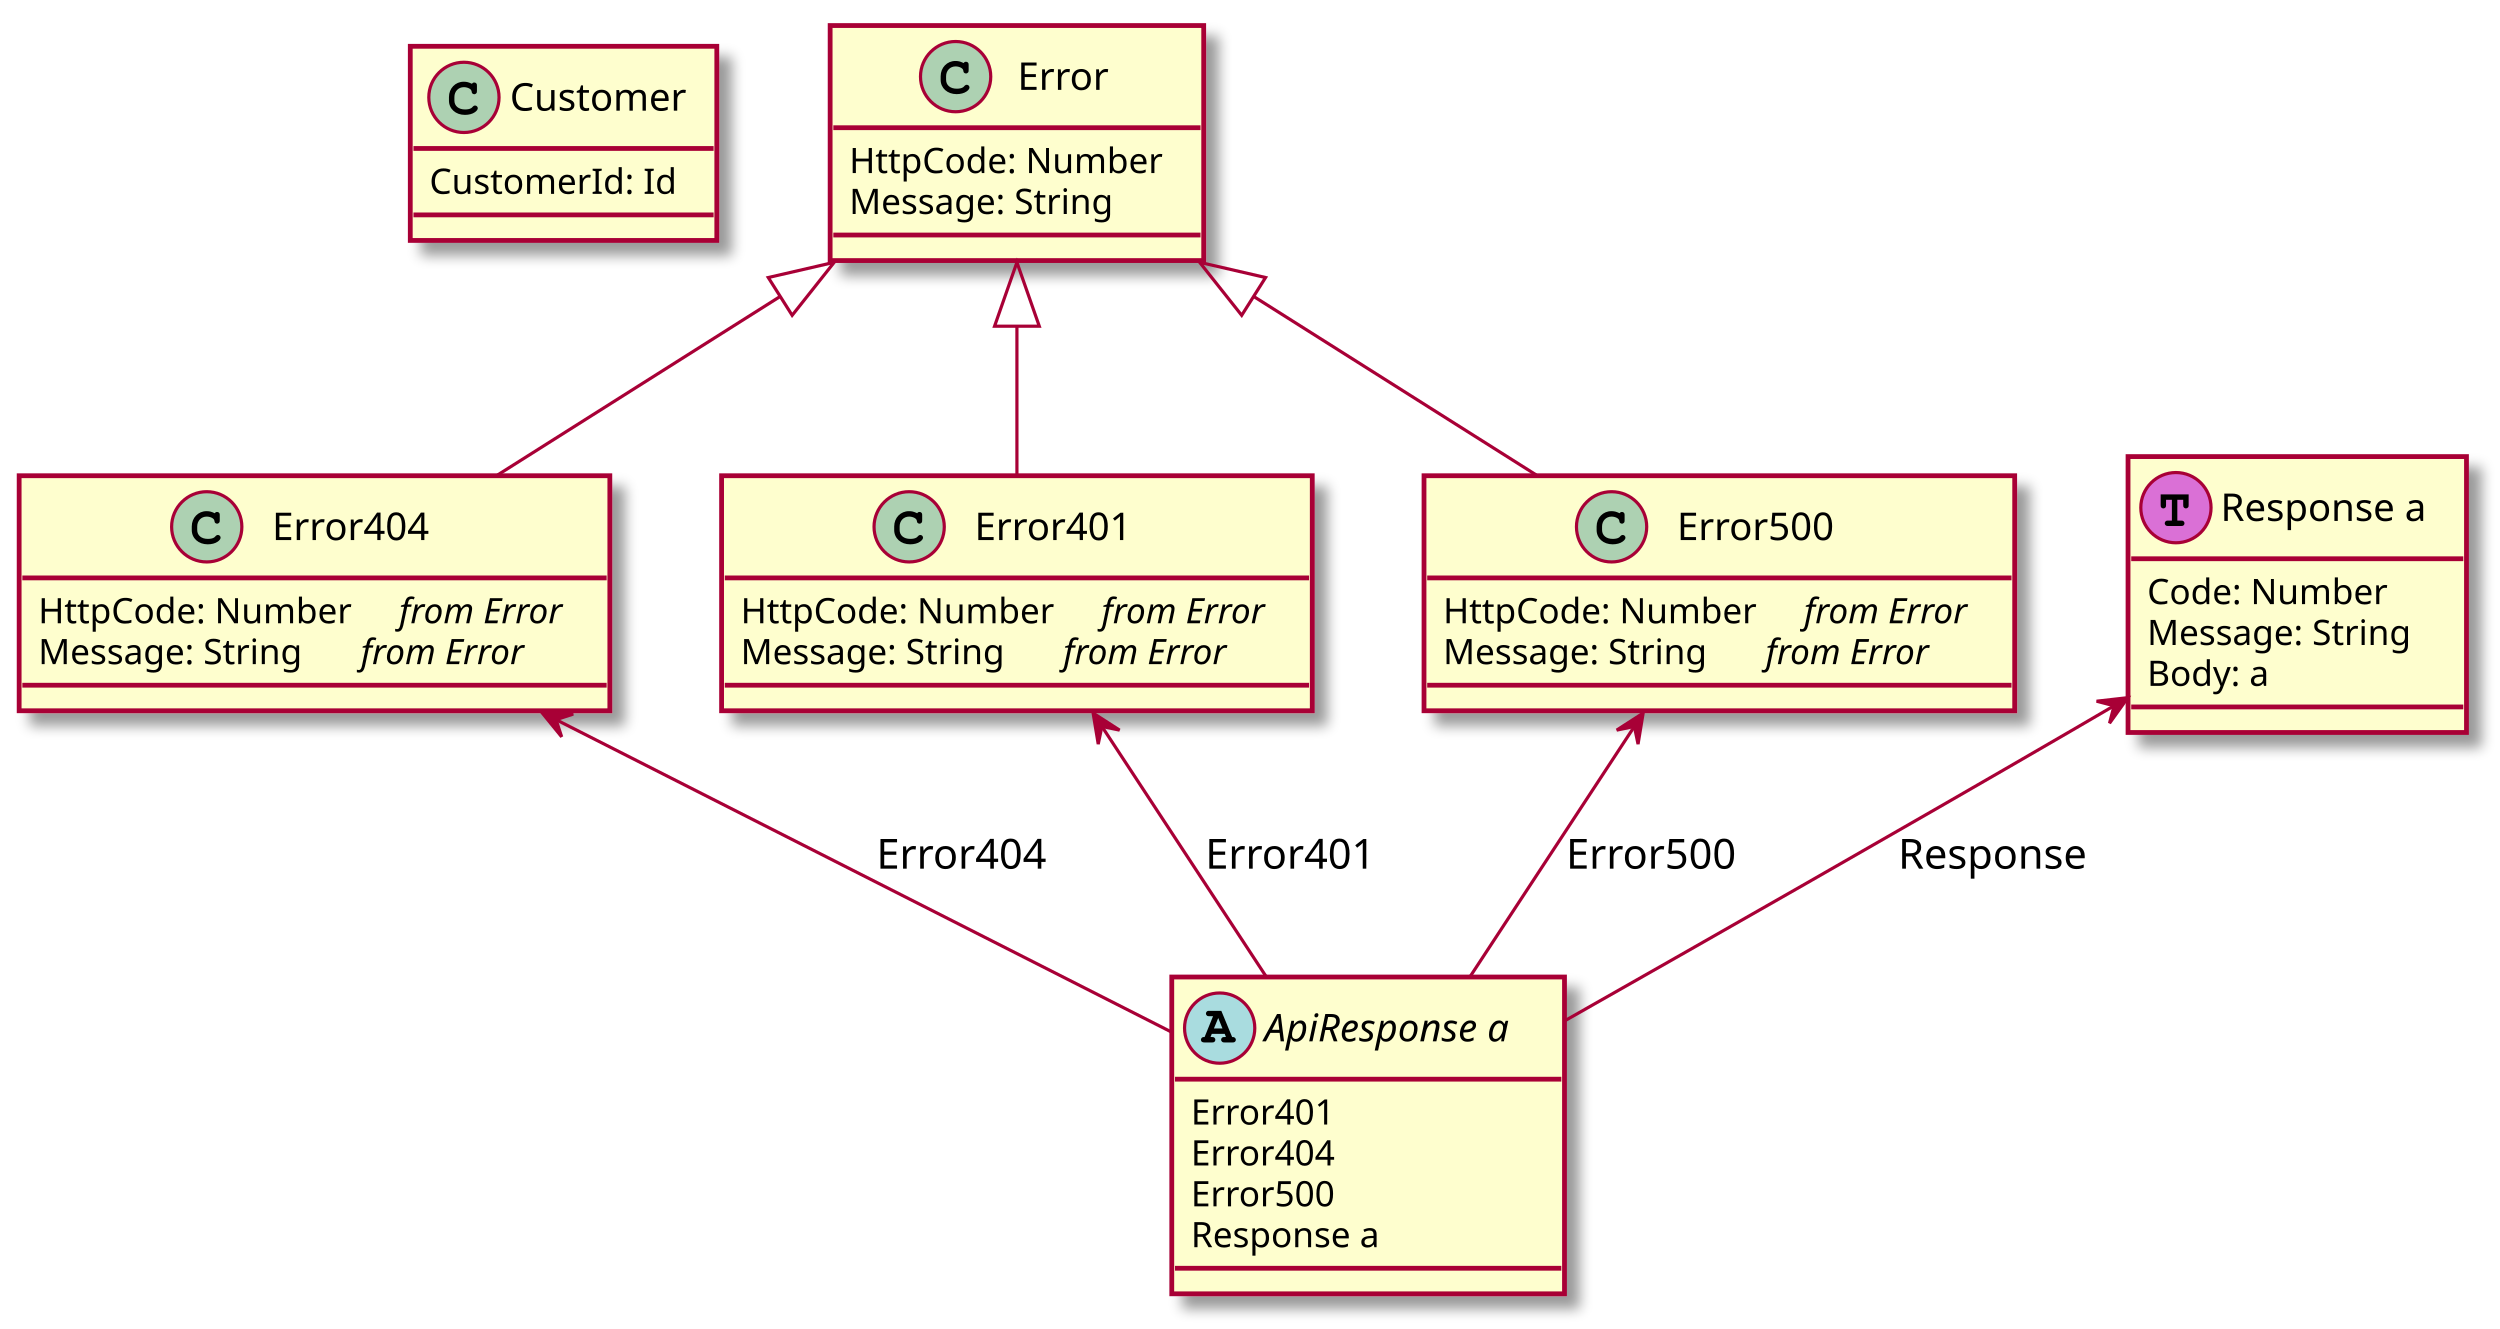
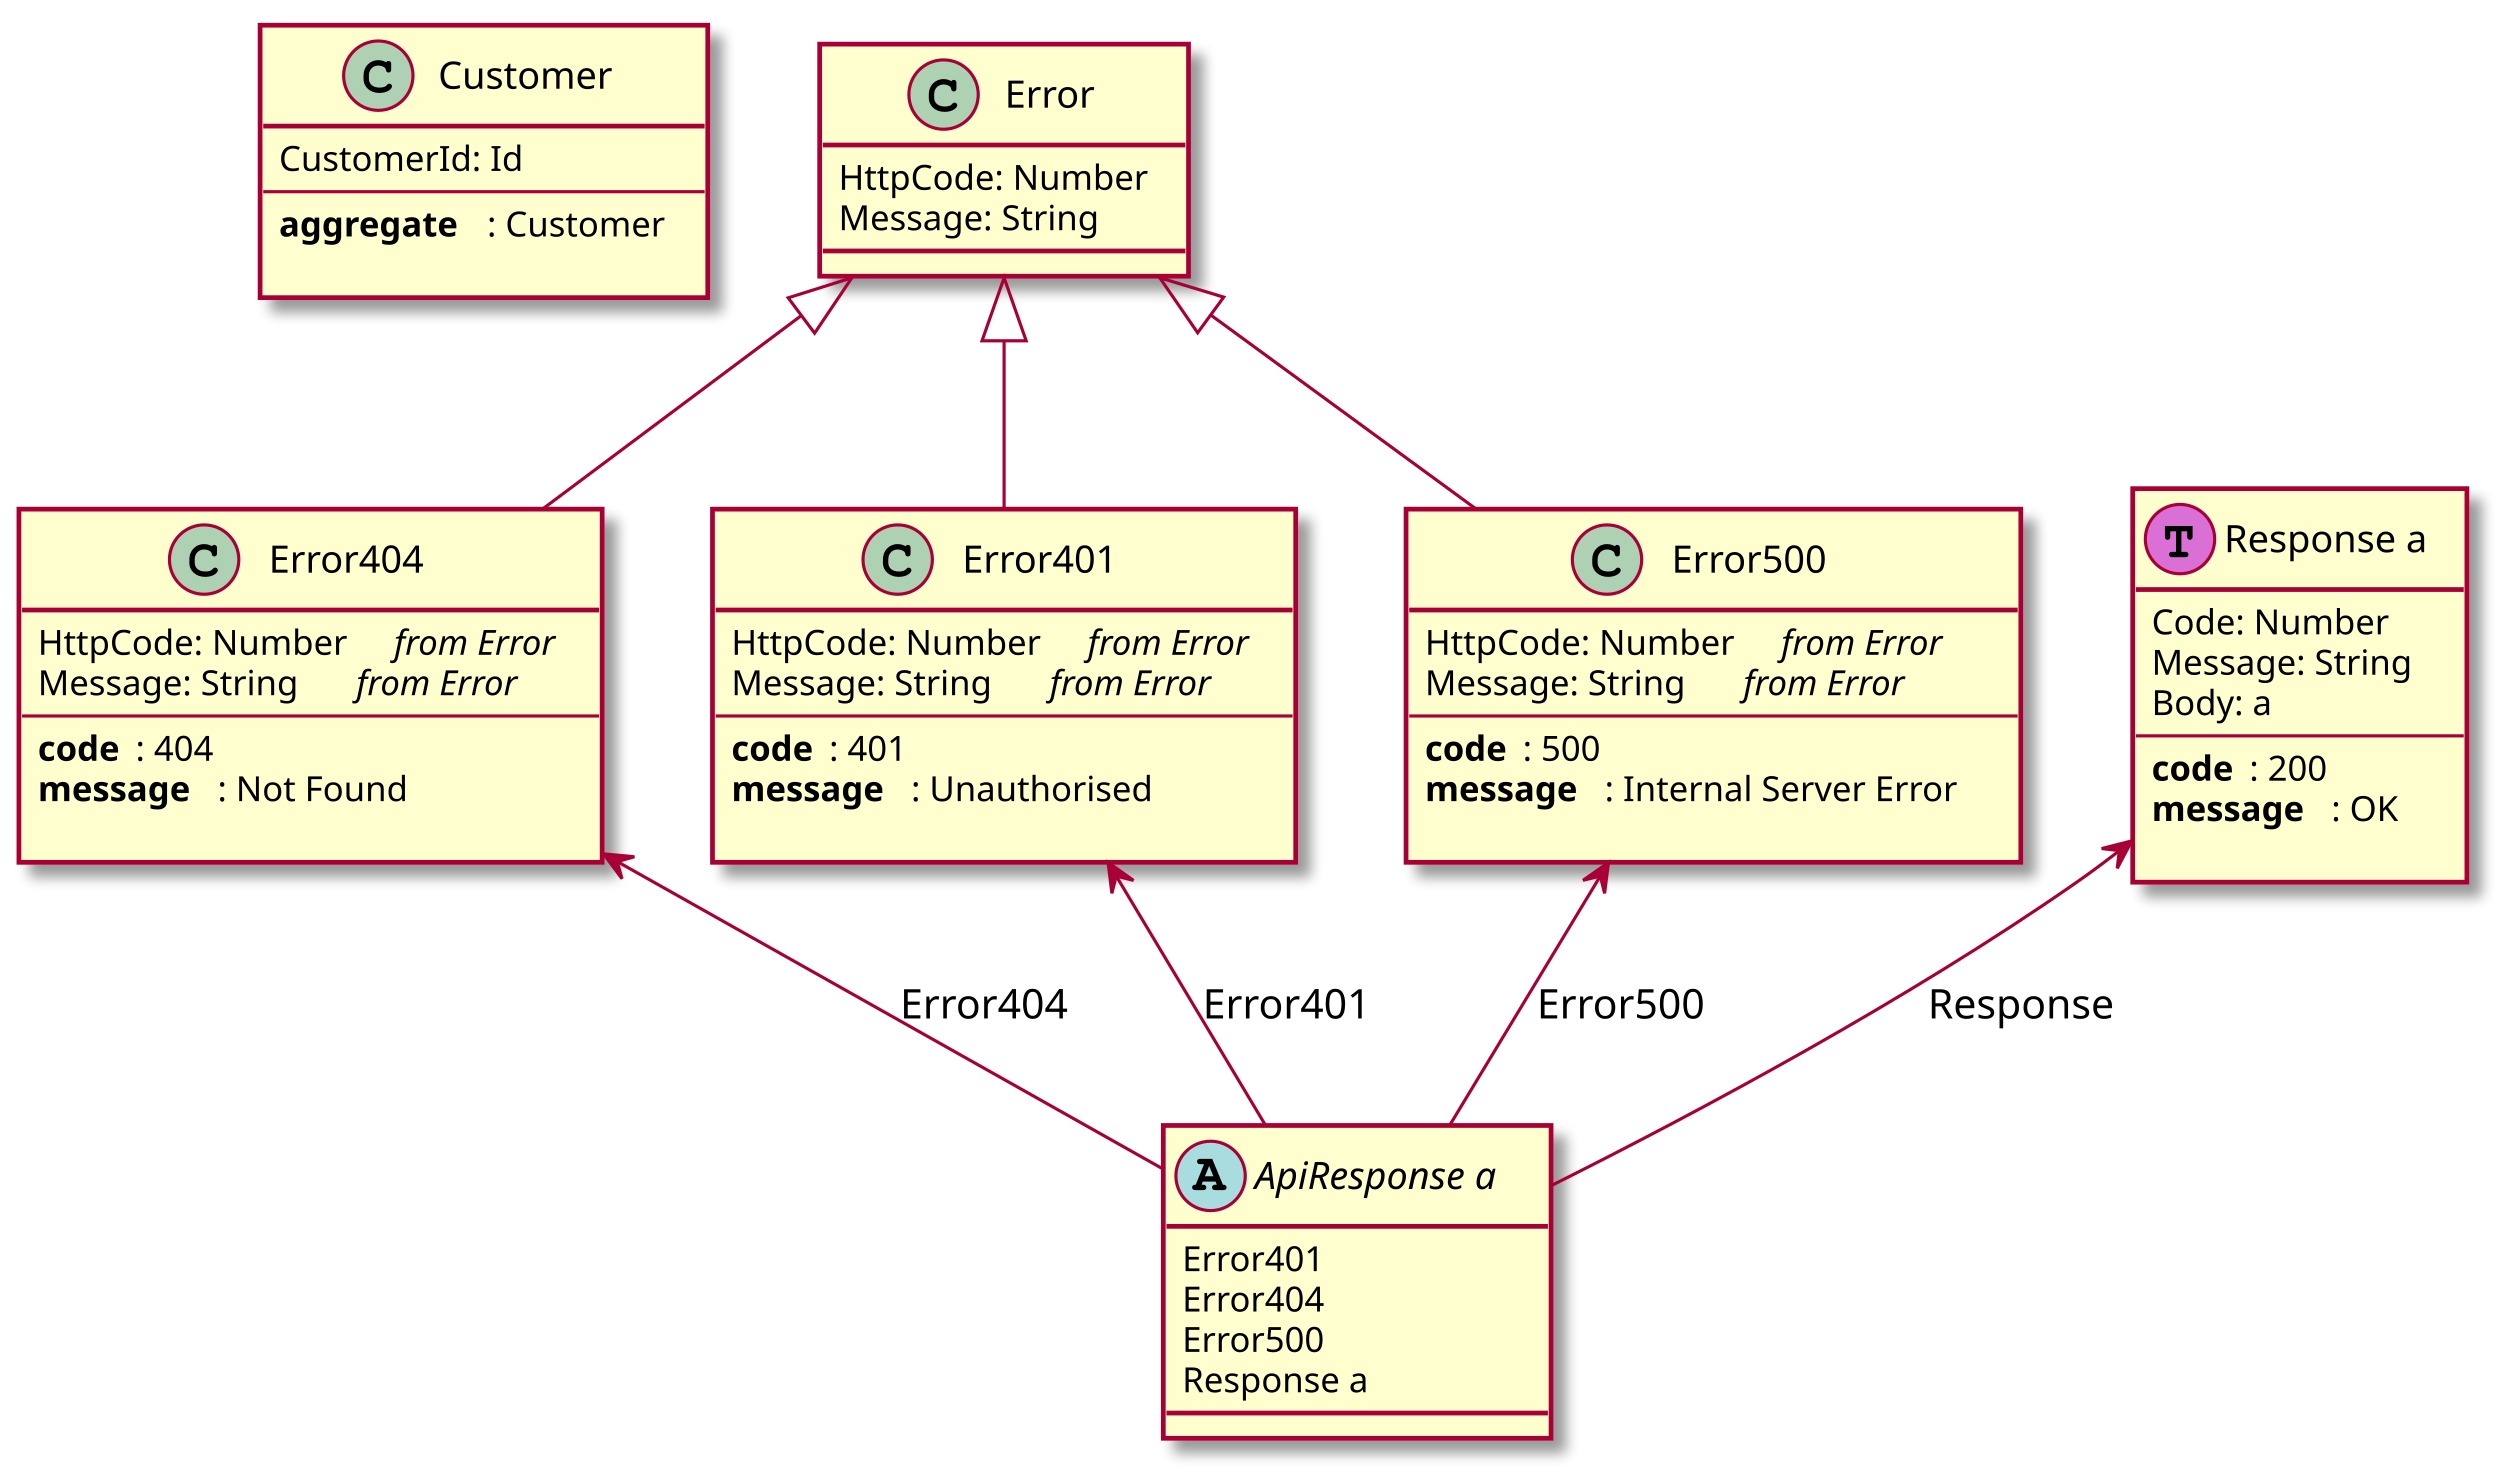
- <svg xmlns="http://www.w3.org/2000/svg" contentScriptType="application/ecmascript" contentStyleType="text/css" height="416px" preserveAspectRatio="none" style="width:783px;height:416px;" version="1.1" viewBox="0 0 783 416" width="783px" zoomAndPan="magnify">
+ <svg xmlns="http://www.w3.org/2000/svg" contentScriptType="application/ecmascript" contentStyleType="text/css" height="467px" preserveAspectRatio="none" style="width:793px;height:467px;" version="1.1" viewBox="0 0 793 467" width="793px" zoomAndPan="magnify">
  <defs>
-     <filter height="300%" id="f1oqjmsfm717hs" width="300%" x="-1" y="-1">
+     <filter height="300%" id="flx3q37cgegg9" width="300%" x="-1" y="-1">
      <feGaussianBlur result="blurOut" stdDeviation="2.0" />
      <feColorMatrix in="blurOut" result="blurOut2" type="matrix" values="0 0 0 0 0 0 0 0 0 0 0 0 0 0 0 0 0 0 .4 0" />
      <feOffset dx="4.0" dy="4.0" in="blurOut2" result="blurOut3" />
      <feBlend in="SourceGraphic" in2="blurOut3" mode="normal" />
    </filter>
  </defs>
  <g>
-     <rect fill="#FEFECE" filter="url(#f1oqjmsfm717hs)" height="60.805" id="Customer" style="stroke: #A80036; stroke-width: 1.5;" width="96" x="128.5" y="14.5" />
-     <ellipse cx="145.3" cy="30.5" fill="#ADD1B2" rx="11" ry="11" style="stroke: #A80036; stroke-width: 1.0;" />
-     <path d="M147.644,26.172 L147.816,26.25 C148.034,25.938 148.238,25.844 148.534,25.844 C148.831,25.844 149.113,25.984 149.269,26.25 C149.363,26.406 149.378,26.531 149.378,26.969 L149.378,28.391 C149.378,28.812 149.347,29 149.238,29.156 C149.066,29.375 148.8,29.516 148.534,29.516 C148.316,29.516 148.081,29.406 147.941,29.266 C147.8,29.141 147.769,29.016 147.706,28.609 C147.613,28.203 147.441,27.984 146.956,27.703 C146.488,27.453 145.878,27.297 145.3,27.297 C143.566,27.297 142.316,28.609 142.316,30.391 L142.316,31.484 C142.316,33.188 143.613,34.281 145.659,34.281 C146.425,34.281 147.113,34.156 147.534,33.891 C147.722,33.797 147.722,33.797 148.175,33.312 C148.363,33.125 148.566,33.047 148.784,33.047 C149.253,33.047 149.644,33.438 149.644,33.891 C149.644,34.281 149.316,34.734 148.738,35.141 C147.988,35.688 146.831,35.984 145.613,35.984 C142.722,35.984 140.613,34.094 140.613,31.516 L140.613,30.391 C140.613,27.672 142.613,25.594 145.238,25.594 C146.113,25.594 146.706,25.734 147.644,26.172 Z " />
-     <text fill="#000000" font-family="sans-serif" font-size="12" lengthAdjust="spacingAndGlyphs" textLength="60" x="159.7" y="34.654">Customer</text>
-     <line style="stroke: #A80036; stroke-width: 1.5;" x1="129.5" x2="223.5" y1="46.5" y2="46.5" />
-     <text fill="#000000" font-family="sans-serif" font-size="11" lengthAdjust="spacingAndGlyphs" textLength="84" x="134.5" y="60.71">CustomerId: Id</text>
-     <line style="stroke: #A80036; stroke-width: 1.5;" x1="129.5" x2="223.5" y1="67.305" y2="67.305" />
-     <rect fill="#FEFECE" filter="url(#f1oqjmsfm717hs)" height="73.609" id="Error" style="stroke: #A80036; stroke-width: 1.5;" width="117" x="260" y="8" />
-     <ellipse cx="299.3" cy="24" fill="#ADD1B2" rx="11" ry="11" style="stroke: #A80036; stroke-width: 1.0;" />
-     <path d="M301.644,19.672 L301.816,19.75 C302.034,19.438 302.238,19.344 302.534,19.344 C302.831,19.344 303.113,19.484 303.269,19.75 C303.363,19.906 303.378,20.031 303.378,20.469 L303.378,21.891 C303.378,22.312 303.347,22.5 303.238,22.656 C303.066,22.875 302.8,23.016 302.534,23.016 C302.316,23.016 302.081,22.906 301.941,22.766 C301.8,22.641 301.769,22.516 301.706,22.109 C301.613,21.703 301.441,21.484 300.956,21.203 C300.488,20.953 299.878,20.797 299.3,20.797 C297.566,20.797 296.316,22.109 296.316,23.891 L296.316,24.984 C296.316,26.688 297.613,27.781 299.659,27.781 C300.425,27.781 301.113,27.656 301.534,27.391 C301.722,27.297 301.722,27.297 302.175,26.812 C302.363,26.625 302.566,26.547 302.784,26.547 C303.253,26.547 303.644,26.938 303.644,27.391 C303.644,27.781 303.316,28.234 302.738,28.641 C301.988,29.188 300.831,29.484 299.613,29.484 C296.722,29.484 294.613,27.594 294.613,25.016 L294.613,23.891 C294.613,21.172 296.613,19.094 299.238,19.094 C300.113,19.094 300.706,19.234 301.644,19.672 Z " />
-     <text fill="#000000" font-family="sans-serif" font-size="12" lengthAdjust="spacingAndGlyphs" textLength="31" x="318.7" y="28.154">Error</text>
-     <line style="stroke: #A80036; stroke-width: 1.5;" x1="261" x2="376" y1="40" y2="40" />
-     <text fill="#000000" font-family="sans-serif" font-size="11" lengthAdjust="spacingAndGlyphs" textLength="105" x="266" y="54.21">HttpCode: Number</text>
-     <text fill="#000000" font-family="sans-serif" font-size="11" lengthAdjust="spacingAndGlyphs" textLength="93" x="266" y="67.015">Message: String</text>
-     <line style="stroke: #A80036; stroke-width: 1.5;" x1="261" x2="376" y1="73.609" y2="73.609" />
-     <rect fill="#FEFECE" filter="url(#f1oqjmsfm717hs)" height="73.609" id="Error404" style="stroke: #A80036; stroke-width: 1.5;" width="185" x="6" y="149" />
-     <ellipse cx="64.75" cy="165" fill="#ADD1B2" rx="11" ry="11" style="stroke: #A80036; stroke-width: 1.0;" />
-     <path d="M67.094,160.672 L67.266,160.75 C67.484,160.438 67.688,160.344 67.984,160.344 C68.281,160.344 68.562,160.484 68.719,160.75 C68.812,160.906 68.828,161.031 68.828,161.469 L68.828,162.891 C68.828,163.312 68.797,163.5 68.688,163.656 C68.516,163.875 68.25,164.016 67.984,164.016 C67.766,164.016 67.531,163.906 67.391,163.766 C67.25,163.641 67.219,163.516 67.156,163.109 C67.062,162.703 66.891,162.484 66.406,162.203 C65.938,161.953 65.328,161.797 64.75,161.797 C63.016,161.797 61.766,163.109 61.766,164.891 L61.766,165.984 C61.766,167.688 63.062,168.781 65.109,168.781 C65.875,168.781 66.562,168.656 66.984,168.391 C67.172,168.297 67.172,168.297 67.625,167.812 C67.812,167.625 68.016,167.547 68.234,167.547 C68.703,167.547 69.094,167.938 69.094,168.391 C69.094,168.781 68.766,169.234 68.188,169.641 C67.438,170.188 66.281,170.484 65.062,170.484 C62.172,170.484 60.062,168.594 60.062,166.016 L60.062,164.891 C60.062,162.172 62.062,160.094 64.688,160.094 C65.562,160.094 66.156,160.234 67.094,160.672 Z " />
-     <text fill="#000000" font-family="sans-serif" font-size="12" lengthAdjust="spacingAndGlyphs" textLength="55" x="85.25" y="169.154">Error404</text>
-     <line style="stroke: #A80036; stroke-width: 1.5;" x1="7" x2="190" y1="181" y2="181" />
-     <text fill="#000000" font-family="sans-serif" font-size="11" lengthAdjust="spacingAndGlyphs" textLength="105" x="12" y="195.21">HttpCode: Number</text>
-     <text fill="#000000" font-family="sans-serif" font-size="11" font-style="italic" lengthAdjust="spacingAndGlyphs" textLength="60" x="125" y="195.21">from Error</text>
-     <text fill="#000000" font-family="sans-serif" font-size="11" lengthAdjust="spacingAndGlyphs" textLength="93" x="12" y="208.015">Message: String</text>
-     <text fill="#000000" font-family="sans-serif" font-size="11" font-style="italic" lengthAdjust="spacingAndGlyphs" textLength="60" x="113" y="208.015">from Error</text>
-     <line style="stroke: #A80036; stroke-width: 1.5;" x1="7" x2="190" y1="214.609" y2="214.609" />
-     <rect fill="#FEFECE" filter="url(#f1oqjmsfm717hs)" height="73.609" id="Error401" style="stroke: #A80036; stroke-width: 1.5;" width="185" x="226" y="149" />
-     <ellipse cx="284.75" cy="165" fill="#ADD1B2" rx="11" ry="11" style="stroke: #A80036; stroke-width: 1.0;" />
-     <path d="M287.094,160.672 L287.266,160.75 C287.484,160.438 287.688,160.344 287.984,160.344 C288.281,160.344 288.562,160.484 288.719,160.75 C288.812,160.906 288.828,161.031 288.828,161.469 L288.828,162.891 C288.828,163.312 288.797,163.5 288.688,163.656 C288.516,163.875 288.25,164.016 287.984,164.016 C287.766,164.016 287.531,163.906 287.391,163.766 C287.25,163.641 287.219,163.516 287.156,163.109 C287.062,162.703 286.891,162.484 286.406,162.203 C285.938,161.953 285.328,161.797 284.75,161.797 C283.016,161.797 281.766,163.109 281.766,164.891 L281.766,165.984 C281.766,167.688 283.062,168.781 285.109,168.781 C285.875,168.781 286.562,168.656 286.984,168.391 C287.172,168.297 287.172,168.297 287.625,167.812 C287.812,167.625 288.016,167.547 288.234,167.547 C288.703,167.547 289.094,167.938 289.094,168.391 C289.094,168.781 288.766,169.234 288.188,169.641 C287.438,170.188 286.281,170.484 285.062,170.484 C282.172,170.484 280.062,168.594 280.062,166.016 L280.062,164.891 C280.062,162.172 282.062,160.094 284.688,160.094 C285.562,160.094 286.156,160.234 287.094,160.672 Z " />
-     <text fill="#000000" font-family="sans-serif" font-size="12" lengthAdjust="spacingAndGlyphs" textLength="55" x="305.25" y="169.154">Error401</text>
-     <line style="stroke: #A80036; stroke-width: 1.5;" x1="227" x2="410" y1="181" y2="181" />
-     <text fill="#000000" font-family="sans-serif" font-size="11" lengthAdjust="spacingAndGlyphs" textLength="105" x="232" y="195.21">HttpCode: Number</text>
-     <text fill="#000000" font-family="sans-serif" font-size="11" font-style="italic" lengthAdjust="spacingAndGlyphs" textLength="60" x="345" y="195.21">from Error</text>
-     <text fill="#000000" font-family="sans-serif" font-size="11" lengthAdjust="spacingAndGlyphs" textLength="93" x="232" y="208.015">Message: String</text>
-     <text fill="#000000" font-family="sans-serif" font-size="11" font-style="italic" lengthAdjust="spacingAndGlyphs" textLength="60" x="333" y="208.015">from Error</text>
-     <line style="stroke: #A80036; stroke-width: 1.5;" x1="227" x2="410" y1="214.609" y2="214.609" />
-     <rect fill="#FEFECE" filter="url(#f1oqjmsfm717hs)" height="73.609" id="Error500" style="stroke: #A80036; stroke-width: 1.5;" width="185" x="446" y="149" />
-     <ellipse cx="504.75" cy="165" fill="#ADD1B2" rx="11" ry="11" style="stroke: #A80036; stroke-width: 1.0;" />
-     <path d="M507.094,160.672 L507.266,160.75 C507.484,160.438 507.688,160.344 507.984,160.344 C508.281,160.344 508.562,160.484 508.719,160.75 C508.812,160.906 508.828,161.031 508.828,161.469 L508.828,162.891 C508.828,163.312 508.797,163.5 508.688,163.656 C508.516,163.875 508.25,164.016 507.984,164.016 C507.766,164.016 507.531,163.906 507.391,163.766 C507.25,163.641 507.219,163.516 507.156,163.109 C507.062,162.703 506.891,162.484 506.406,162.203 C505.938,161.953 505.328,161.797 504.75,161.797 C503.016,161.797 501.766,163.109 501.766,164.891 L501.766,165.984 C501.766,167.688 503.062,168.781 505.109,168.781 C505.875,168.781 506.562,168.656 506.984,168.391 C507.172,168.297 507.172,168.297 507.625,167.812 C507.812,167.625 508.016,167.547 508.234,167.547 C508.703,167.547 509.094,167.938 509.094,168.391 C509.094,168.781 508.766,169.234 508.188,169.641 C507.438,170.188 506.281,170.484 505.062,170.484 C502.172,170.484 500.062,168.594 500.062,166.016 L500.062,164.891 C500.062,162.172 502.062,160.094 504.688,160.094 C505.562,160.094 506.156,160.234 507.094,160.672 Z " />
-     <text fill="#000000" font-family="sans-serif" font-size="12" lengthAdjust="spacingAndGlyphs" textLength="55" x="525.25" y="169.154">Error500</text>
-     <line style="stroke: #A80036; stroke-width: 1.5;" x1="447" x2="630" y1="181" y2="181" />
-     <text fill="#000000" font-family="sans-serif" font-size="11" lengthAdjust="spacingAndGlyphs" textLength="105" x="452" y="195.21">HttpCode: Number</text>
-     <text fill="#000000" font-family="sans-serif" font-size="11" font-style="italic" lengthAdjust="spacingAndGlyphs" textLength="60" x="565" y="195.21">from Error</text>
-     <text fill="#000000" font-family="sans-serif" font-size="11" lengthAdjust="spacingAndGlyphs" textLength="93" x="452" y="208.015">Message: String</text>
-     <text fill="#000000" font-family="sans-serif" font-size="11" font-style="italic" lengthAdjust="spacingAndGlyphs" textLength="60" x="553" y="208.015">from Error</text>
-     <line style="stroke: #A80036; stroke-width: 1.5;" x1="447" x2="630" y1="214.609" y2="214.609" />
-     <rect fill="#FEFECE" filter="url(#f1oqjmsfm717hs)" height="86.414" id="Response" style="stroke: #A80036; stroke-width: 1.5;" width="106" x="666.5" y="143" />
-     <ellipse cx="681.5" cy="159" fill="#DA70D6" rx="11" ry="11" style="stroke: #A80036; stroke-width: 1.0;" />
-     <path d="M681.938,156.531 L681.938,163.047 L683.062,163.047 C683.516,163.047 683.656,163.078 683.812,163.203 C684.047,163.375 684.172,163.625 684.172,163.906 C684.172,164.188 684.031,164.484 683.766,164.625 C683.656,164.703 683.391,164.75 683.062,164.75 L679.125,164.75 C678.734,164.75 678.516,164.703 678.359,164.578 C678.141,164.422 678,164.156 678,163.906 C678,163.609 678.156,163.328 678.406,163.172 C678.562,163.062 678.688,163.047 679.125,163.047 L680.234,163.047 L680.234,156.531 L678.406,156.531 L678.406,158.125 C678.406,158.578 678.375,158.719 678.266,158.891 C678.094,159.109 677.844,159.234 677.562,159.234 C677.281,159.234 676.984,159.094 676.828,158.828 C676.75,158.688 676.719,158.516 676.719,158.125 L676.719,154.844 L685.484,154.844 L685.484,158.125 C685.484,158.594 685.469,158.719 685.328,158.891 C685.156,159.109 684.906,159.234 684.641,159.234 C684.344,159.234 684.062,159.078 683.906,158.828 C683.812,158.688 683.781,158.516 683.781,158.125 L683.781,156.531 Z " />
-     <text fill="#000000" font-family="sans-serif" font-size="12" lengthAdjust="spacingAndGlyphs" textLength="74" x="695.5" y="163.154">Response a</text>
-     <line style="stroke: #A80036; stroke-width: 1.5;" x1="667.5" x2="771.5" y1="175" y2="175" />
-     <text fill="#000000" font-family="sans-serif" font-size="11" lengthAdjust="spacingAndGlyphs" textLength="82" x="672.5" y="189.21">Code: Number</text>
-     <text fill="#000000" font-family="sans-serif" font-size="11" lengthAdjust="spacingAndGlyphs" textLength="93" x="672.5" y="202.015">Message: String</text>
-     <text fill="#000000" font-family="sans-serif" font-size="11" lengthAdjust="spacingAndGlyphs" textLength="43" x="672.5" y="214.82">Body: a</text>
-     <line style="stroke: #A80036; stroke-width: 1.5;" x1="667.5" x2="771.5" y1="221.414" y2="221.414" />
-     <rect fill="#FEFECE" filter="url(#f1oqjmsfm717hs)" height="99.219" id="ApiResponse" style="stroke: #A80036; stroke-width: 1.5;" width="123" x="367" y="306" />
-     <ellipse cx="382" cy="322" fill="#A9DCDF" rx="11" ry="11" style="stroke: #A80036; stroke-width: 1.0;" />
-     <path d="M383.578,323.812 L379.531,323.812 L379.141,324.797 L379.531,324.797 C379.984,324.797 380.125,324.828 380.297,324.953 C380.516,325.125 380.641,325.375 380.641,325.656 C380.641,325.938 380.5,326.234 380.234,326.375 C380.109,326.469 379.891,326.5 379.531,326.5 L377.266,326.5 C376.516,326.5 376.141,326.219 376.141,325.656 C376.141,325.359 376.297,325.078 376.547,324.922 C376.703,324.812 376.859,324.797 377.281,324.797 L379.922,318.281 L378.844,318.281 C378.406,318.281 378.234,318.25 378.062,318.141 C377.844,317.969 377.703,317.719 377.703,317.438 C377.703,317.156 377.859,316.875 378.109,316.703 C378.266,316.609 378.391,316.594 378.844,316.594 L382.516,316.594 L385.906,324.797 C386.375,324.797 386.531,324.828 386.703,324.969 C386.922,325.125 387.062,325.375 387.062,325.656 C387.062,325.938 386.906,326.234 386.656,326.375 C386.516,326.469 386.297,326.5 385.938,326.5 L383.578,326.5 C383.156,326.5 382.953,326.453 382.812,326.328 C382.594,326.172 382.453,325.922 382.453,325.656 C382.453,325.359 382.609,325.078 382.859,324.922 C383.016,324.812 383.125,324.797 383.578,324.797 L383.969,324.797 Z M382.875,322.109 L381.547,318.844 L380.203,322.109 Z " />
-     <text fill="#000000" font-family="sans-serif" font-size="12" font-style="italic" lengthAdjust="spacingAndGlyphs" textLength="91" x="396" y="326.154">ApiResponse a</text>
-     <line style="stroke: #A80036; stroke-width: 1.5;" x1="368" x2="489" y1="338" y2="338" />
-     <text fill="#000000" font-family="sans-serif" font-size="11" lengthAdjust="spacingAndGlyphs" textLength="50" x="373" y="352.21">Error401</text>
-     <text fill="#000000" font-family="sans-serif" font-size="11" lengthAdjust="spacingAndGlyphs" textLength="50" x="373" y="365.015">Error404</text>
-     <text fill="#000000" font-family="sans-serif" font-size="11" lengthAdjust="spacingAndGlyphs" textLength="50" x="373" y="377.82">Error500</text>
-     <text fill="#000000" font-family="sans-serif" font-size="11" lengthAdjust="spacingAndGlyphs" textLength="67" x="373" y="390.625">Response a</text>
-     <line style="stroke: #A80036; stroke-width: 1.5;" x1="368" x2="489" y1="397.219" y2="397.219" />
-     <path d="M244.308,92.876 C215.427,111.124 182.848,131.707 155.823,148.782 " fill="none" id="Error-Error404" style="stroke: #A80036; stroke-width: 1.0;" />
-     <polygon fill="none" points="240.625,86.923,261.272,82.158,248.103,98.758,240.625,86.923" style="stroke: #A80036; stroke-width: 1.0;" />
-     <path d="M318.5,102.218 C318.5,117.834 318.5,134.38 318.5,148.54 " fill="none" id="Error-Error401" style="stroke: #A80036; stroke-width: 1.0;" />
-     <polygon fill="none" points="311.5,102.158,318.5,82.158,325.5,102.158,311.5,102.158" style="stroke: #A80036; stroke-width: 1.0;" />
-     <path d="M392.692,92.876 C421.573,111.124 454.152,131.707 481.177,148.782 " fill="none" id="Error-Error500" style="stroke: #A80036; stroke-width: 1.0;" />
-     <polygon fill="none" points="388.897,98.758,375.728,82.158,396.375,86.923,388.897,98.758" style="stroke: #A80036; stroke-width: 1.0;" />
-     <path d="M345.208,227.668 C360.678,251.225 380.252,281.031 396.537,305.829 " fill="none" id="Error401-ApiResponse" style="stroke: #A80036; stroke-width: 1.0;" />
-     <polygon fill="#A80036" points="342.368,223.345,343.964,233.064,345.112,227.525,350.651,228.673,342.368,223.345" style="stroke: #A80036; stroke-width: 1.0;" />
-     <text fill="#000000" font-family="sans-serif" font-size="13" lengthAdjust="spacingAndGlyphs" textLength="55" x="377.5" y="272.067">Error401</text>
-     <path d="M174.218,225.433 C232.607,255.07 312.341,295.541 366.863,323.215 " fill="none" id="Error404-ApiResponse" style="stroke: #A80036; stroke-width: 1.0;" />
-     <polygon fill="#A80036" points="169.699,223.139,175.914,230.779,174.158,225.402,179.535,223.645,169.699,223.139" style="stroke: #A80036; stroke-width: 1.0;" />
-     <text fill="#000000" font-family="sans-serif" font-size="13" lengthAdjust="spacingAndGlyphs" textLength="55" x="274.5" y="272.067">Error404</text>
-     <path d="M511.792,227.668 C496.322,251.225 476.748,281.031 460.463,305.829 " fill="none" id="Error500-ApiResponse" style="stroke: #A80036; stroke-width: 1.0;" />
-     <polygon fill="#A80036" points="514.632,223.345,506.349,228.673,511.888,227.525,513.036,233.064,514.632,223.345" style="stroke: #A80036; stroke-width: 1.0;" />
-     <text fill="#000000" font-family="sans-serif" font-size="13" lengthAdjust="spacingAndGlyphs" textLength="55" x="490.5" y="272.067">Error500</text>
-     <path d="M661.905,221.173 C657.374,223.83 652.865,226.464 648.5,229 C595.27,259.924 534.464,294.559 490.289,319.597 " fill="none" id="Response-ApiResponse" style="stroke: #A80036; stroke-width: 1.0;" />
-     <polygon fill="#A80036" points="666.439,218.512,656.653,219.619,662.127,221.044,660.703,226.518,666.439,218.512" style="stroke: #A80036; stroke-width: 1.0;" />
-     <text fill="#000000" font-family="sans-serif" font-size="13" lengthAdjust="spacingAndGlyphs" textLength="62" x="594.5" y="272.067">Response</text>
+     <rect fill="#FEFECE" filter="url(#flx3q37cgegg9)" height="86.414" id="Customer" style="stroke: #A80036; stroke-width: 1.5;" width="142" x="82.5" y="8" />
+     <ellipse cx="120" cy="24" fill="#ADD1B2" rx="11" ry="11" style="stroke: #A80036; stroke-width: 1.0;" />
+     <path d="M122.344,19.672 L122.516,19.75 C122.734,19.438 122.938,19.344 123.234,19.344 C123.531,19.344 123.812,19.484 123.969,19.75 C124.062,19.906 124.078,20.031 124.078,20.469 L124.078,21.891 C124.078,22.312 124.047,22.5 123.938,22.656 C123.766,22.875 123.5,23.016 123.234,23.016 C123.016,23.016 122.781,22.906 122.641,22.766 C122.5,22.641 122.469,22.516 122.406,22.109 C122.312,21.703 122.141,21.484 121.656,21.203 C121.188,20.953 120.578,20.797 120,20.797 C118.266,20.797 117.016,22.109 117.016,23.891 L117.016,24.984 C117.016,26.688 118.312,27.781 120.359,27.781 C121.125,27.781 121.812,27.656 122.234,27.391 C122.422,27.297 122.422,27.297 122.875,26.812 C123.062,26.625 123.266,26.547 123.484,26.547 C123.953,26.547 124.344,26.938 124.344,27.391 C124.344,27.781 124.016,28.234 123.438,28.641 C122.688,29.188 121.531,29.484 120.312,29.484 C117.422,29.484 115.312,27.594 115.312,25.016 L115.312,23.891 C115.312,21.172 117.312,19.094 119.938,19.094 C120.812,19.094 121.406,19.234 122.344,19.672 Z " />
+     <text fill="#000000" font-family="sans-serif" font-size="12" lengthAdjust="spacingAndGlyphs" textLength="60" x="139" y="28.154">Customer</text>
+     <line style="stroke: #A80036; stroke-width: 1.5;" x1="83.5" x2="223.5" y1="40" y2="40" />
+     <text fill="#000000" font-family="sans-serif" font-size="11" lengthAdjust="spacingAndGlyphs" textLength="84" x="88.5" y="54.21">CustomerId: Id</text>
+     <line style="stroke: #A80036; stroke-width: 1.0;" x1="83.5" x2="223.5" y1="60.805" y2="60.805" />
+     <text fill="#000000" font-family="sans-serif" font-size="11" font-weight="bold" lengthAdjust="spacingAndGlyphs" textLength="66" x="88.5" y="75.015">aggregate</text>
+     <text fill="#000000" font-family="sans-serif" font-size="11" lengthAdjust="spacingAndGlyphs" textLength="64" x="154.5" y="75.015">: Customer</text>
+     <text fill="#000000" font-family="sans-serif" font-size="11" lengthAdjust="spacingAndGlyphs" textLength="0" x="92.5" y="87.82" />
+     <rect fill="#FEFECE" filter="url(#flx3q37cgegg9)" height="73.609" id="Error" style="stroke: #A80036; stroke-width: 1.5;" width="117" x="260" y="14" />
+     <ellipse cx="299.3" cy="30" fill="#ADD1B2" rx="11" ry="11" style="stroke: #A80036; stroke-width: 1.0;" />
+     <path d="M301.644,25.672 L301.816,25.75 C302.034,25.438 302.238,25.344 302.534,25.344 C302.831,25.344 303.113,25.484 303.269,25.75 C303.363,25.906 303.378,26.031 303.378,26.469 L303.378,27.891 C303.378,28.312 303.347,28.5 303.238,28.656 C303.066,28.875 302.8,29.016 302.534,29.016 C302.316,29.016 302.081,28.906 301.941,28.766 C301.8,28.641 301.769,28.516 301.706,28.109 C301.613,27.703 301.441,27.484 300.956,27.203 C300.488,26.953 299.878,26.797 299.3,26.797 C297.566,26.797 296.316,28.109 296.316,29.891 L296.316,30.984 C296.316,32.688 297.613,33.781 299.659,33.781 C300.425,33.781 301.113,33.656 301.534,33.391 C301.722,33.297 301.722,33.297 302.175,32.812 C302.363,32.625 302.566,32.547 302.784,32.547 C303.253,32.547 303.644,32.938 303.644,33.391 C303.644,33.781 303.316,34.234 302.738,34.641 C301.988,35.188 300.831,35.484 299.613,35.484 C296.722,35.484 294.613,33.594 294.613,31.016 L294.613,29.891 C294.613,27.172 296.613,25.094 299.238,25.094 C300.113,25.094 300.706,25.234 301.644,25.672 Z " />
+     <text fill="#000000" font-family="sans-serif" font-size="12" lengthAdjust="spacingAndGlyphs" textLength="31" x="318.7" y="34.154">Error</text>
+     <line style="stroke: #A80036; stroke-width: 1.5;" x1="261" x2="376" y1="46" y2="46" />
+     <text fill="#000000" font-family="sans-serif" font-size="11" lengthAdjust="spacingAndGlyphs" textLength="105" x="266" y="60.21">HttpCode: Number</text>
+     <text fill="#000000" font-family="sans-serif" font-size="11" lengthAdjust="spacingAndGlyphs" textLength="93" x="266" y="73.015">Message: String</text>
+     <line style="stroke: #A80036; stroke-width: 1.5;" x1="261" x2="376" y1="79.609" y2="79.609" />
+     <rect fill="#FEFECE" filter="url(#flx3q37cgegg9)" height="112.023" id="Error404" style="stroke: #A80036; stroke-width: 1.5;" width="185" x="6" y="161.5" />
+     <ellipse cx="64.75" cy="177.5" fill="#ADD1B2" rx="11" ry="11" style="stroke: #A80036; stroke-width: 1.0;" />
+     <path d="M67.094,173.172 L67.266,173.25 C67.484,172.938 67.688,172.844 67.984,172.844 C68.281,172.844 68.562,172.984 68.719,173.25 C68.812,173.406 68.828,173.531 68.828,173.969 L68.828,175.391 C68.828,175.812 68.797,176 68.688,176.156 C68.516,176.375 68.25,176.516 67.984,176.516 C67.766,176.516 67.531,176.406 67.391,176.266 C67.25,176.141 67.219,176.016 67.156,175.609 C67.062,175.203 66.891,174.984 66.406,174.703 C65.938,174.453 65.328,174.297 64.75,174.297 C63.016,174.297 61.766,175.609 61.766,177.391 L61.766,178.484 C61.766,180.188 63.062,181.281 65.109,181.281 C65.875,181.281 66.562,181.156 66.984,180.891 C67.172,180.797 67.172,180.797 67.625,180.312 C67.812,180.125 68.016,180.047 68.234,180.047 C68.703,180.047 69.094,180.438 69.094,180.891 C69.094,181.281 68.766,181.734 68.188,182.141 C67.438,182.688 66.281,182.984 65.062,182.984 C62.172,182.984 60.062,181.094 60.062,178.516 L60.062,177.391 C60.062,174.672 62.062,172.594 64.688,172.594 C65.562,172.594 66.156,172.734 67.094,173.172 Z " />
+     <text fill="#000000" font-family="sans-serif" font-size="12" lengthAdjust="spacingAndGlyphs" textLength="55" x="85.25" y="181.654">Error404</text>
+     <line style="stroke: #A80036; stroke-width: 1.5;" x1="7" x2="190" y1="193.5" y2="193.5" />
+     <text fill="#000000" font-family="sans-serif" font-size="11" lengthAdjust="spacingAndGlyphs" textLength="105" x="12" y="207.71">HttpCode: Number</text>
+     <text fill="#000000" font-family="sans-serif" font-size="11" font-style="italic" lengthAdjust="spacingAndGlyphs" textLength="60" x="125" y="207.71">from Error</text>
+     <text fill="#000000" font-family="sans-serif" font-size="11" lengthAdjust="spacingAndGlyphs" textLength="93" x="12" y="220.515">Message: String</text>
+     <text fill="#000000" font-family="sans-serif" font-size="11" font-style="italic" lengthAdjust="spacingAndGlyphs" textLength="60" x="113" y="220.515">from Error</text>
+     <line style="stroke: #A80036; stroke-width: 1.0;" x1="7" x2="190" y1="227.109" y2="227.109" />
+     <text fill="#000000" font-family="sans-serif" font-size="11" font-weight="bold" lengthAdjust="spacingAndGlyphs" textLength="31" x="12" y="241.32">code</text>
+     <text fill="#000000" font-family="sans-serif" font-size="11" lengthAdjust="spacingAndGlyphs" textLength="29" x="43" y="241.32">: 404</text>
+     <text fill="#000000" font-family="sans-serif" font-size="11" font-weight="bold" lengthAdjust="spacingAndGlyphs" textLength="57" x="12" y="254.125">message</text>
+     <text fill="#000000" font-family="sans-serif" font-size="11" lengthAdjust="spacingAndGlyphs" textLength="65" x="69" y="254.125">: Not Found</text>
+     <text fill="#000000" font-family="sans-serif" font-size="11" lengthAdjust="spacingAndGlyphs" textLength="0" x="16" y="266.929" />
+     <rect fill="#FEFECE" filter="url(#flx3q37cgegg9)" height="112.023" id="Error401" style="stroke: #A80036; stroke-width: 1.5;" width="185" x="226" y="161.5" />
+     <ellipse cx="284.75" cy="177.5" fill="#ADD1B2" rx="11" ry="11" style="stroke: #A80036; stroke-width: 1.0;" />
+     <path d="M287.094,173.172 L287.266,173.25 C287.484,172.938 287.688,172.844 287.984,172.844 C288.281,172.844 288.562,172.984 288.719,173.25 C288.812,173.406 288.828,173.531 288.828,173.969 L288.828,175.391 C288.828,175.812 288.797,176 288.688,176.156 C288.516,176.375 288.25,176.516 287.984,176.516 C287.766,176.516 287.531,176.406 287.391,176.266 C287.25,176.141 287.219,176.016 287.156,175.609 C287.062,175.203 286.891,174.984 286.406,174.703 C285.938,174.453 285.328,174.297 284.75,174.297 C283.016,174.297 281.766,175.609 281.766,177.391 L281.766,178.484 C281.766,180.188 283.062,181.281 285.109,181.281 C285.875,181.281 286.562,181.156 286.984,180.891 C287.172,180.797 287.172,180.797 287.625,180.312 C287.812,180.125 288.016,180.047 288.234,180.047 C288.703,180.047 289.094,180.438 289.094,180.891 C289.094,181.281 288.766,181.734 288.188,182.141 C287.438,182.688 286.281,182.984 285.062,182.984 C282.172,182.984 280.062,181.094 280.062,178.516 L280.062,177.391 C280.062,174.672 282.062,172.594 284.688,172.594 C285.562,172.594 286.156,172.734 287.094,173.172 Z " />
+     <text fill="#000000" font-family="sans-serif" font-size="12" lengthAdjust="spacingAndGlyphs" textLength="55" x="305.25" y="181.654">Error401</text>
+     <line style="stroke: #A80036; stroke-width: 1.5;" x1="227" x2="410" y1="193.5" y2="193.5" />
+     <text fill="#000000" font-family="sans-serif" font-size="11" lengthAdjust="spacingAndGlyphs" textLength="105" x="232" y="207.71">HttpCode: Number</text>
+     <text fill="#000000" font-family="sans-serif" font-size="11" font-style="italic" lengthAdjust="spacingAndGlyphs" textLength="60" x="345" y="207.71">from Error</text>
+     <text fill="#000000" font-family="sans-serif" font-size="11" lengthAdjust="spacingAndGlyphs" textLength="93" x="232" y="220.515">Message: String</text>
+     <text fill="#000000" font-family="sans-serif" font-size="11" font-style="italic" lengthAdjust="spacingAndGlyphs" textLength="60" x="333" y="220.515">from Error</text>
+     <line style="stroke: #A80036; stroke-width: 1.0;" x1="227" x2="410" y1="227.109" y2="227.109" />
+     <text fill="#000000" font-family="sans-serif" font-size="11" font-weight="bold" lengthAdjust="spacingAndGlyphs" textLength="31" x="232" y="241.32">code</text>
+     <text fill="#000000" font-family="sans-serif" font-size="11" lengthAdjust="spacingAndGlyphs" textLength="29" x="263" y="241.32">: 401</text>
+     <text fill="#000000" font-family="sans-serif" font-size="11" font-weight="bold" lengthAdjust="spacingAndGlyphs" textLength="57" x="232" y="254.125">message</text>
+     <text fill="#000000" font-family="sans-serif" font-size="11" lengthAdjust="spacingAndGlyphs" textLength="84" x="289" y="254.125">: Unauthorised</text>
+     <text fill="#000000" font-family="sans-serif" font-size="11" lengthAdjust="spacingAndGlyphs" textLength="0" x="236" y="266.929" />
+     <rect fill="#FEFECE" filter="url(#flx3q37cgegg9)" height="112.023" id="Error500" style="stroke: #A80036; stroke-width: 1.5;" width="195" x="446" y="161.5" />
+     <ellipse cx="509.75" cy="177.5" fill="#ADD1B2" rx="11" ry="11" style="stroke: #A80036; stroke-width: 1.0;" />
+     <path d="M512.094,173.172 L512.266,173.25 C512.484,172.938 512.688,172.844 512.984,172.844 C513.281,172.844 513.562,172.984 513.719,173.25 C513.812,173.406 513.828,173.531 513.828,173.969 L513.828,175.391 C513.828,175.812 513.797,176 513.688,176.156 C513.516,176.375 513.25,176.516 512.984,176.516 C512.766,176.516 512.531,176.406 512.391,176.266 C512.25,176.141 512.219,176.016 512.156,175.609 C512.062,175.203 511.891,174.984 511.406,174.703 C510.938,174.453 510.328,174.297 509.75,174.297 C508.016,174.297 506.766,175.609 506.766,177.391 L506.766,178.484 C506.766,180.188 508.062,181.281 510.109,181.281 C510.875,181.281 511.562,181.156 511.984,180.891 C512.172,180.797 512.172,180.797 512.625,180.312 C512.812,180.125 513.016,180.047 513.234,180.047 C513.703,180.047 514.094,180.438 514.094,180.891 C514.094,181.281 513.766,181.734 513.188,182.141 C512.438,182.688 511.281,182.984 510.062,182.984 C507.172,182.984 505.062,181.094 505.062,178.516 L505.062,177.391 C505.062,174.672 507.062,172.594 509.688,172.594 C510.562,172.594 511.156,172.734 512.094,173.172 Z " />
+     <text fill="#000000" font-family="sans-serif" font-size="12" lengthAdjust="spacingAndGlyphs" textLength="55" x="530.25" y="181.654">Error500</text>
+     <line style="stroke: #A80036; stroke-width: 1.5;" x1="447" x2="640" y1="193.5" y2="193.5" />
+     <text fill="#000000" font-family="sans-serif" font-size="11" lengthAdjust="spacingAndGlyphs" textLength="105" x="452" y="207.71">HttpCode: Number</text>
+     <text fill="#000000" font-family="sans-serif" font-size="11" font-style="italic" lengthAdjust="spacingAndGlyphs" textLength="60" x="565" y="207.71">from Error</text>
+     <text fill="#000000" font-family="sans-serif" font-size="11" lengthAdjust="spacingAndGlyphs" textLength="93" x="452" y="220.515">Message: String</text>
+     <text fill="#000000" font-family="sans-serif" font-size="11" font-style="italic" lengthAdjust="spacingAndGlyphs" textLength="60" x="553" y="220.515">from Error</text>
+     <line style="stroke: #A80036; stroke-width: 1.0;" x1="447" x2="640" y1="227.109" y2="227.109" />
+     <text fill="#000000" font-family="sans-serif" font-size="11" font-weight="bold" lengthAdjust="spacingAndGlyphs" textLength="31" x="452" y="241.32">code</text>
+     <text fill="#000000" font-family="sans-serif" font-size="11" lengthAdjust="spacingAndGlyphs" textLength="29" x="483" y="241.32">: 500</text>
+     <text fill="#000000" font-family="sans-serif" font-size="11" font-weight="bold" lengthAdjust="spacingAndGlyphs" textLength="57" x="452" y="254.125">message</text>
+     <text fill="#000000" font-family="sans-serif" font-size="11" lengthAdjust="spacingAndGlyphs" textLength="126" x="509" y="254.125">: Internal Server Error</text>
+     <text fill="#000000" font-family="sans-serif" font-size="11" lengthAdjust="spacingAndGlyphs" textLength="0" x="456" y="266.929" />
+     <rect fill="#FEFECE" filter="url(#flx3q37cgegg9)" height="124.828" id="Response" style="stroke: #A80036; stroke-width: 1.5;" width="106" x="676.5" y="155" />
+     <ellipse cx="691.5" cy="171" fill="#DA70D6" rx="11" ry="11" style="stroke: #A80036; stroke-width: 1.0;" />
+     <path d="M691.938,168.531 L691.938,175.047 L693.062,175.047 C693.516,175.047 693.656,175.078 693.812,175.203 C694.047,175.375 694.172,175.625 694.172,175.906 C694.172,176.188 694.031,176.484 693.766,176.625 C693.656,176.703 693.391,176.75 693.062,176.75 L689.125,176.75 C688.734,176.75 688.516,176.703 688.359,176.578 C688.141,176.422 688,176.156 688,175.906 C688,175.609 688.156,175.328 688.406,175.172 C688.562,175.062 688.688,175.047 689.125,175.047 L690.234,175.047 L690.234,168.531 L688.406,168.531 L688.406,170.125 C688.406,170.578 688.375,170.719 688.266,170.891 C688.094,171.109 687.844,171.234 687.562,171.234 C687.281,171.234 686.984,171.094 686.828,170.828 C686.75,170.688 686.719,170.516 686.719,170.125 L686.719,166.844 L695.484,166.844 L695.484,170.125 C695.484,170.594 695.469,170.719 695.328,170.891 C695.156,171.109 694.906,171.234 694.641,171.234 C694.344,171.234 694.062,171.078 693.906,170.828 C693.812,170.688 693.781,170.516 693.781,170.125 L693.781,168.531 Z " />
+     <text fill="#000000" font-family="sans-serif" font-size="12" lengthAdjust="spacingAndGlyphs" textLength="74" x="705.5" y="175.154">Response a</text>
+     <line style="stroke: #A80036; stroke-width: 1.5;" x1="677.5" x2="781.5" y1="187" y2="187" />
+     <text fill="#000000" font-family="sans-serif" font-size="11" lengthAdjust="spacingAndGlyphs" textLength="82" x="682.5" y="201.21">Code: Number</text>
+     <text fill="#000000" font-family="sans-serif" font-size="11" lengthAdjust="spacingAndGlyphs" textLength="93" x="682.5" y="214.015">Message: String</text>
+     <text fill="#000000" font-family="sans-serif" font-size="11" lengthAdjust="spacingAndGlyphs" textLength="43" x="682.5" y="226.82">Body: a</text>
+     <line style="stroke: #A80036; stroke-width: 1.0;" x1="677.5" x2="781.5" y1="233.414" y2="233.414" />
+     <text fill="#000000" font-family="sans-serif" font-size="11" font-weight="bold" lengthAdjust="spacingAndGlyphs" textLength="31" x="682.5" y="247.625">code</text>
+     <text fill="#000000" font-family="sans-serif" font-size="11" lengthAdjust="spacingAndGlyphs" textLength="29" x="713.5" y="247.625">: 200</text>
+     <text fill="#000000" font-family="sans-serif" font-size="11" font-weight="bold" lengthAdjust="spacingAndGlyphs" textLength="57" x="682.5" y="260.429">message</text>
+     <text fill="#000000" font-family="sans-serif" font-size="11" lengthAdjust="spacingAndGlyphs" textLength="24" x="739.5" y="260.429">: OK</text>
+     <text fill="#000000" font-family="sans-serif" font-size="11" lengthAdjust="spacingAndGlyphs" textLength="0" x="686.5" y="273.234" />
+     <rect fill="#FEFECE" filter="url(#flx3q37cgegg9)" height="99.219" id="ApiResponse" style="stroke: #A80036; stroke-width: 1.5;" width="123" x="369" y="357" />
+     <ellipse cx="384" cy="373" fill="#A9DCDF" rx="11" ry="11" style="stroke: #A80036; stroke-width: 1.0;" />
+     <path d="M385.578,374.812 L381.531,374.812 L381.141,375.797 L381.531,375.797 C381.984,375.797 382.125,375.828 382.297,375.953 C382.516,376.125 382.641,376.375 382.641,376.656 C382.641,376.938 382.5,377.234 382.234,377.375 C382.109,377.469 381.891,377.5 381.531,377.5 L379.266,377.5 C378.516,377.5 378.141,377.219 378.141,376.656 C378.141,376.359 378.297,376.078 378.547,375.922 C378.703,375.812 378.859,375.797 379.281,375.797 L381.922,369.281 L380.844,369.281 C380.406,369.281 380.234,369.25 380.062,369.141 C379.844,368.969 379.703,368.719 379.703,368.438 C379.703,368.156 379.859,367.875 380.109,367.703 C380.266,367.609 380.391,367.594 380.844,367.594 L384.516,367.594 L387.906,375.797 C388.375,375.797 388.531,375.828 388.703,375.969 C388.922,376.125 389.062,376.375 389.062,376.656 C389.062,376.938 388.906,377.234 388.656,377.375 C388.516,377.469 388.297,377.5 387.938,377.5 L385.578,377.5 C385.156,377.5 384.953,377.453 384.812,377.328 C384.594,377.172 384.453,376.922 384.453,376.656 C384.453,376.359 384.609,376.078 384.859,375.922 C385.016,375.812 385.125,375.797 385.578,375.797 L385.969,375.797 Z M384.875,373.109 L383.547,369.844 L382.203,373.109 Z " />
+     <text fill="#000000" font-family="sans-serif" font-size="12" font-style="italic" lengthAdjust="spacingAndGlyphs" textLength="91" x="398" y="377.154">ApiResponse a</text>
+     <line style="stroke: #A80036; stroke-width: 1.5;" x1="370" x2="491" y1="389" y2="389" />
+     <text fill="#000000" font-family="sans-serif" font-size="11" lengthAdjust="spacingAndGlyphs" textLength="50" x="375" y="403.21">Error401</text>
+     <text fill="#000000" font-family="sans-serif" font-size="11" lengthAdjust="spacingAndGlyphs" textLength="50" x="375" y="416.015">Error404</text>
+     <text fill="#000000" font-family="sans-serif" font-size="11" lengthAdjust="spacingAndGlyphs" textLength="50" x="375" y="428.82">Error500</text>
+     <text fill="#000000" font-family="sans-serif" font-size="11" lengthAdjust="spacingAndGlyphs" textLength="67" x="375" y="441.625">Response a</text>
+     <line style="stroke: #A80036; stroke-width: 1.5;" x1="370" x2="491" y1="448.219" y2="448.219" />
+     <path d="M254.014,100.218 C228.36,119.4 198.696,141.581 172.198,161.394 " fill="none" id="Error-Error404" style="stroke: #A80036; stroke-width: 1.0;" />
+     <polygon fill="none" points="250.011,94.471,270.22,88.1,258.394,105.683,250.011,94.471" style="stroke: #A80036; stroke-width: 1.0;" />
+     <path d="M318.5,108.322 C318.5,125.481 318.5,144.317 318.5,161.394 " fill="none" id="Error-Error401" style="stroke: #A80036; stroke-width: 1.0;" />
+     <polygon fill="none" points="311.5,108.1,318.5,88.1,325.5,108.1,311.5,108.1" style="stroke: #A80036; stroke-width: 1.0;" />
+     <path d="M384.077,99.944 C410.399,119.189 440.897,141.486 468.127,161.394 " fill="none" id="Error-Error500" style="stroke: #A80036; stroke-width: 1.0;" />
+     <polygon fill="none" points="379.891,105.555,367.877,88.1,388.154,94.253,379.891,105.555" style="stroke: #A80036; stroke-width: 1.0;" />
+     <path d="M354.117,277.968 C369.349,303.4 386.911,332.722 401.352,356.833 " fill="none" id="Error401-ApiResponse" style="stroke: #A80036; stroke-width: 1.0;" />
+     <polygon fill="#A80036" points="351.498,273.595,352.691,283.371,354.067,277.885,359.554,279.261,351.498,273.595" style="stroke: #A80036; stroke-width: 1.0;" />
+     <text fill="#000000" font-family="sans-serif" font-size="13" lengthAdjust="spacingAndGlyphs" textLength="55" x="381.5" y="323.067">Error401</text>
+     <path d="M196.103,273.475 C251.969,304.942 320.361,343.464 368.815,370.756 " fill="none" id="Error404-ApiResponse" style="stroke: #A80036; stroke-width: 1.0;" />
+     <polygon fill="#A80036" points="191.422,270.839,197.301,278.74,195.779,273.292,201.227,271.77,191.422,270.839" style="stroke: #A80036; stroke-width: 1.0;" />
+     <text fill="#000000" font-family="sans-serif" font-size="13" lengthAdjust="spacingAndGlyphs" textLength="55" x="285.5" y="323.067">Error404</text>
+     <path d="M507.565,277.968 C492.197,303.4 474.478,332.722 459.908,356.833 " fill="none" id="Error500-ApiResponse" style="stroke: #A80036; stroke-width: 1.0;" />
+     <polygon fill="#A80036" points="510.207,273.595,502.129,279.229,507.621,277.874,508.975,283.366,510.207,273.595" style="stroke: #A80036; stroke-width: 1.0;" />
+     <text fill="#000000" font-family="sans-serif" font-size="13" lengthAdjust="spacingAndGlyphs" textLength="55" x="487.5" y="323.067">Error500</text>
+     <path d="M672.063,269.981 C667.558,273.481 663.008,276.86 658.5,280 C604.929,317.323 539.192,352.497 492.092,376.057 " fill="none" id="Response-ApiResponse" style="stroke: #A80036; stroke-width: 1.0;" />
+     <polygon fill="#A80036" points="676.184,266.735,666.638,269.159,672.255,269.828,671.587,275.445,676.184,266.735" style="stroke: #A80036; stroke-width: 1.0;" />
+     <text fill="#000000" font-family="sans-serif" font-size="13" lengthAdjust="spacingAndGlyphs" textLength="62" x="611.5" y="323.067">Response</text>
  </g>
</svg>
